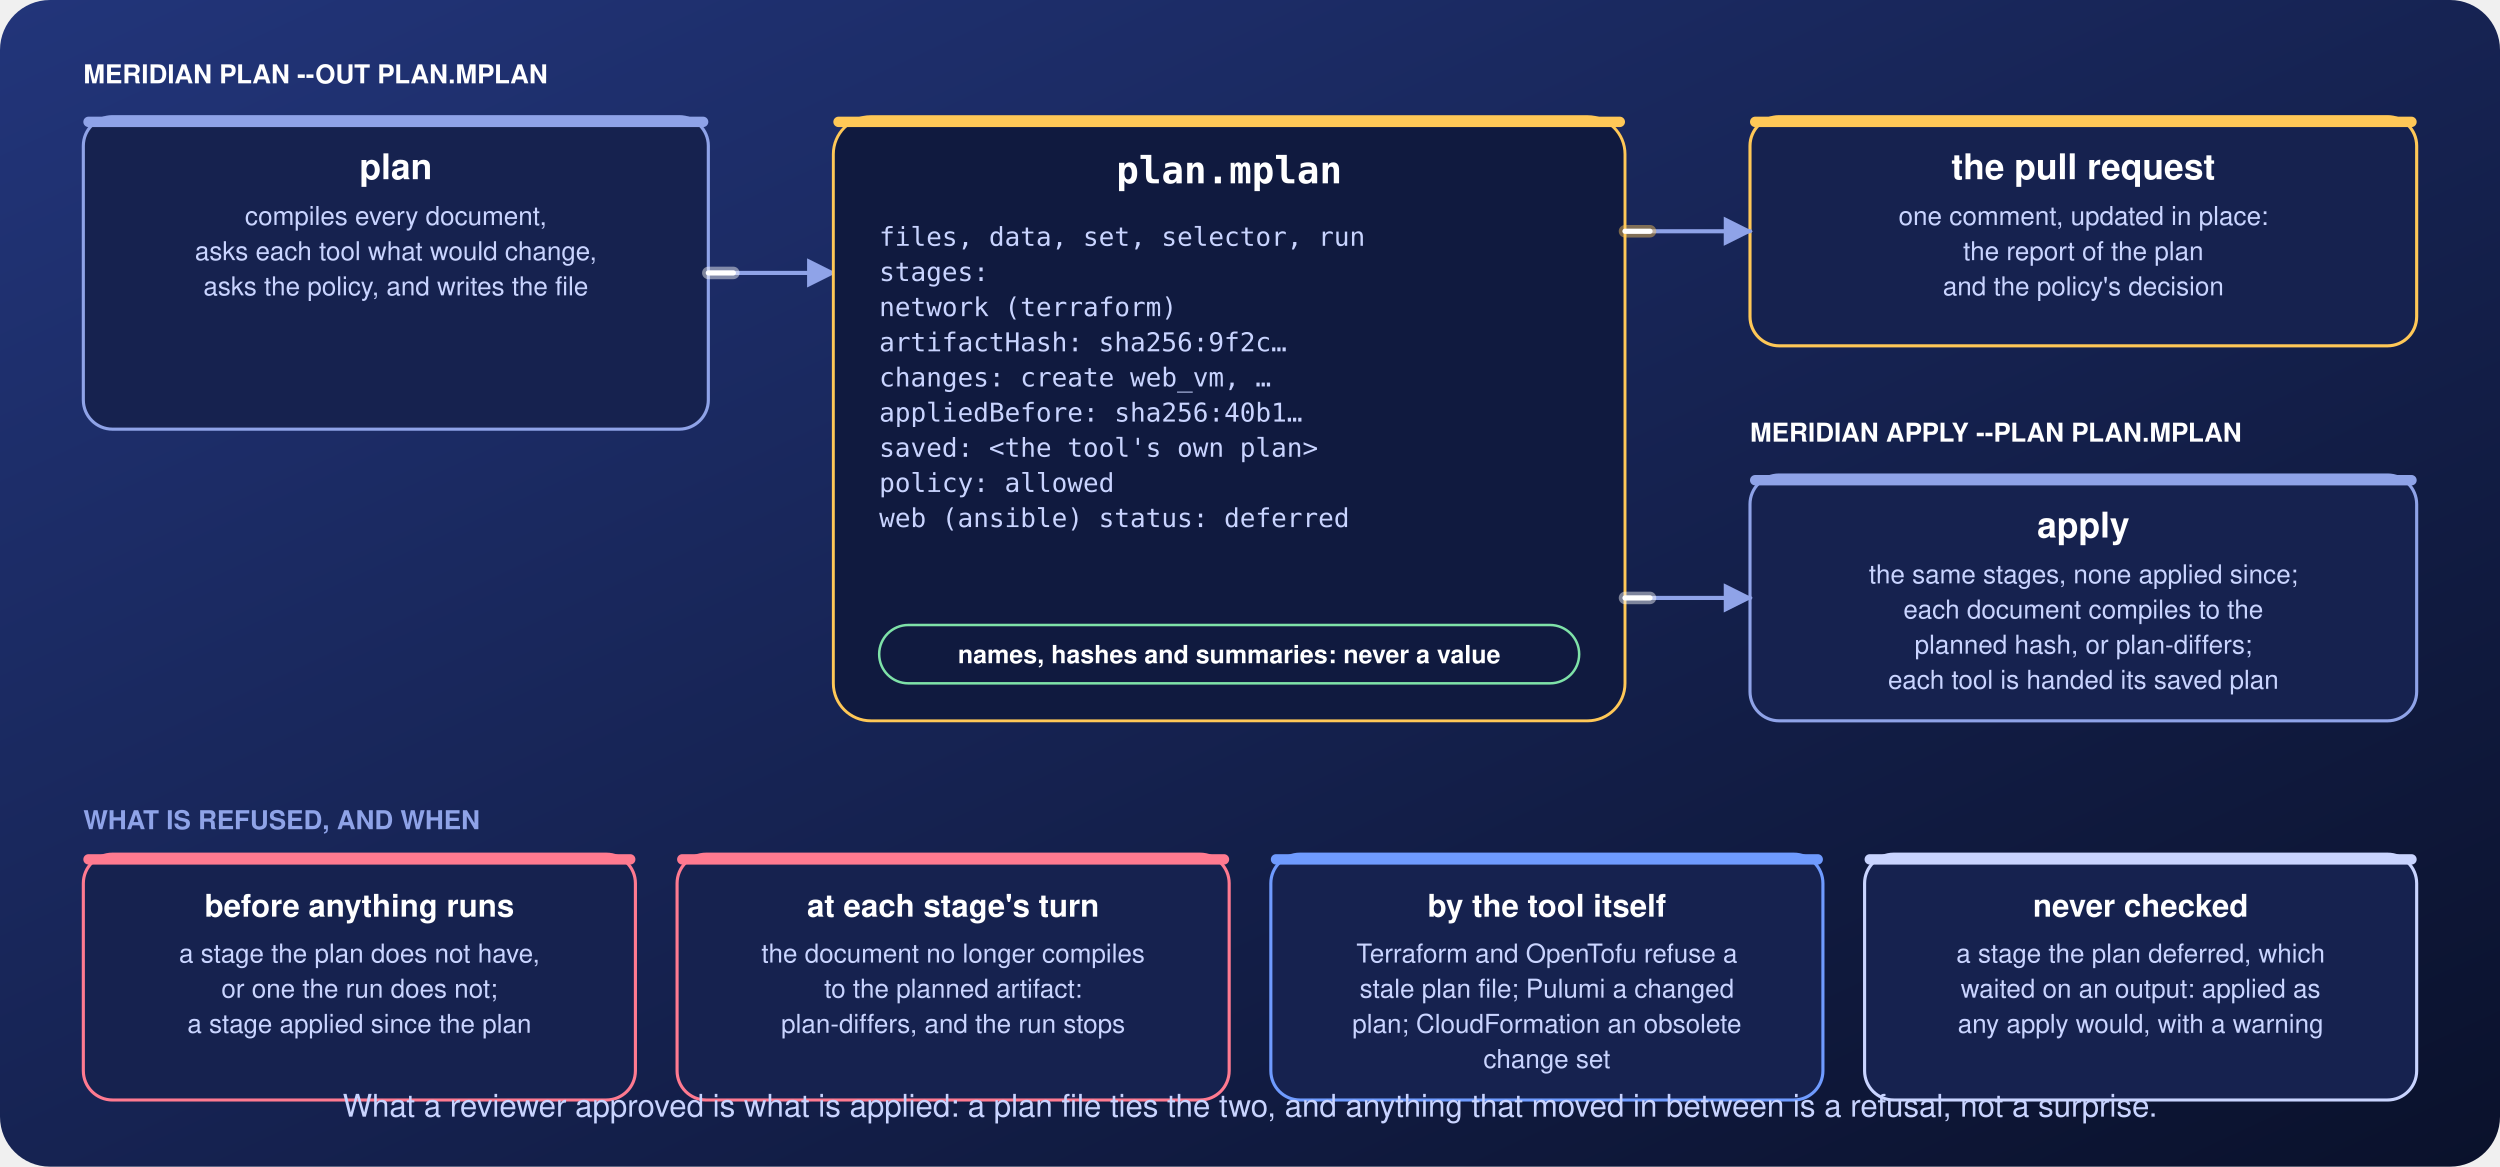
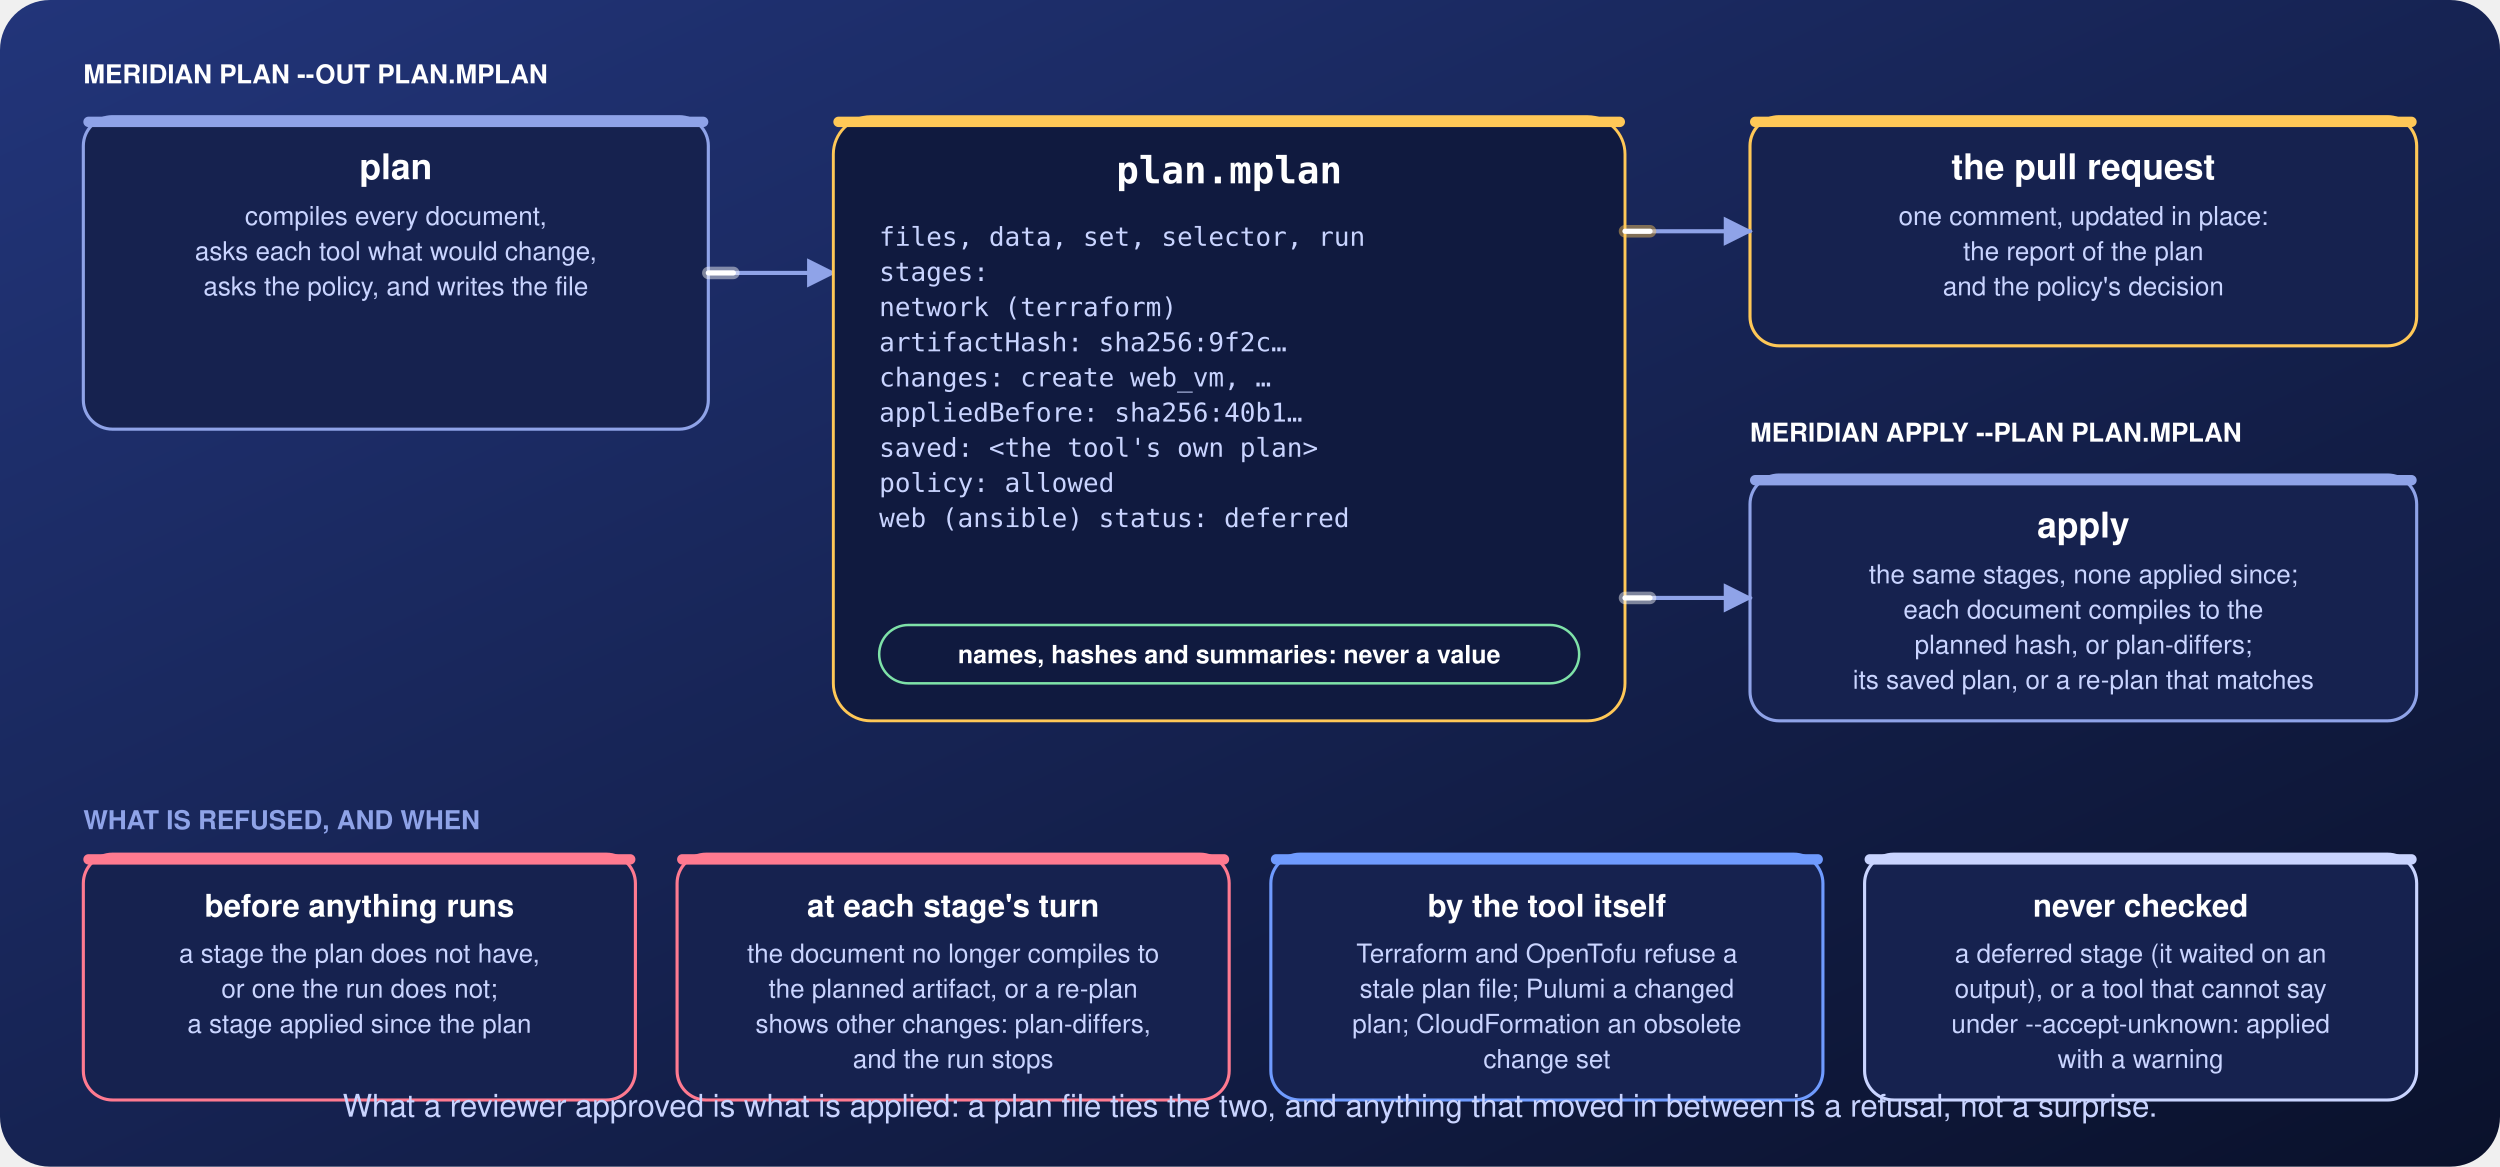
- <svg xmlns="http://www.w3.org/2000/svg" viewBox="0 0 1200 560" width="1200" height="560" role="img" aria-label="A saved plan: meridian plan --out writes a file of artifact hashes, changes and each tool's own saved plan; the pull request shows it as one comment; meridian apply --plan refuses a stale plan and hands each tool the plan it saved">
+ <svg xmlns="http://www.w3.org/2000/svg" viewBox="0 0 1200 560" width="1200" height="560" role="img" aria-label="A saved plan: meridian plan --out writes a file of artifact hashes, changes and each tool's own saved plan; the pull request shows it as one comment; meridian apply --plan refuses a stale plan, hands each tool the plan it saved, and plans the others again, refusing other changes">
  <style>.m-flow{stroke-dasharray:12 88;stroke-dashoffset:0;animation:m-travel var(--m-time,3s) linear infinite}
.m-flow.m-back{animation-direction:reverse}
.m-breathe{animation:m-breathe 3.2s ease-in-out infinite}
@keyframes m-travel{to{stroke-dashoffset:-100}}
@keyframes m-breathe{0%,100%{opacity:.45}50%{opacity:1}}
@media (prefers-reduced-motion:reduce){.m-flow{display:none}.m-breathe{animation:none;opacity:.85}}</style>
  <defs>
    <linearGradient id="g-bg" x1="0" y1="0" x2="1" y2="1">
      <stop offset="0" stop-color="#22357A" />
      <stop offset="1" stop-color="#0A112B" />
    </linearGradient>
    <marker id="g-arrow" viewBox="0 0 10 10" refX="9" refY="5" markerWidth="7" markerHeight="7" orient="auto-start-reverse">
      <path d="M0 0L10 5L0 10z" fill="#8FA3E8" />
    </marker>
  </defs>
  <rect width="1200" height="560" rx="24" fill="url(#g-bg)" />
  <text x="40" y="40" text-anchor="start" font-family="'Segoe UI', 'Helvetica Neue', Helvetica, Arial, sans-serif" font-size="12.5" font-weight="700" fill="#FFFFFF">MERIDIAN PLAN --OUT PLAN.MPLAN</text>
  <rect x="40" y="56" width="300" height="150" rx="14" fill="#16224F" stroke="#8FA3E8" stroke-width="1.5" />
  <rect x="40" y="56" width="300" height="5" rx="2.5" fill="#8FA3E8" />
  <text x="190" y="86" text-anchor="middle" font-family="'Segoe UI', 'Helvetica Neue', Helvetica, Arial, sans-serif" font-size="17" font-weight="700" fill="#FFFFFF">plan</text>
  <text x="190" y="108" text-anchor="middle" font-family="'Segoe UI', 'Helvetica Neue', Helvetica, Arial, sans-serif" font-size="12.5" font-weight="400" fill="#C9D4FF">compiles every document,</text>
  <text x="190" y="124.875" text-anchor="middle" font-family="'Segoe UI', 'Helvetica Neue', Helvetica, Arial, sans-serif" font-size="12.5" font-weight="400" fill="#C9D4FF">asks each tool what would change,</text>
  <text x="190" y="141.75" text-anchor="middle" font-family="'Segoe UI', 'Helvetica Neue', Helvetica, Arial, sans-serif" font-size="12.5" font-weight="400" fill="#C9D4FF">asks the policy, and writes the file</text>
  <path d="M340 131L400 131" fill="none" stroke="#8FA3E8" stroke-width="2" stroke-linecap="round" marker-end="url(#g-arrow)" />
  <path d="M340 131L400 131" fill="none" stroke="#FFFFFF" stroke-width="6" stroke-linecap="round" opacity=".45" pathLength="100" class="m-flow" style="--m-time:1.6s;animation-delay:-0.2s" />
  <path d="M340 131L400 131" fill="none" stroke="#FFFFFF" stroke-width="2.5" stroke-linecap="round" pathLength="100" class="m-flow" style="--m-time:1.6s;animation-delay:-0.2s" />
  <rect x="400" y="56" width="380" height="290" rx="18" fill="#101A3F" stroke="#FFC857" stroke-width="1.4" />
  <rect x="400" y="56" width="380" height="5" rx="2.5" fill="#FFC857" />
  <text x="590" y="88" text-anchor="middle" font-family="ui-monospace, 'Cascadia Mono', 'SF Mono', Menlo, Consolas, monospace" font-size="18" font-weight="700" fill="#FFFFFF">plan.mplan</text>
  <text x="422" y="118" text-anchor="start" font-family="ui-monospace, 'Cascadia Mono', 'SF Mono', Menlo, Consolas, monospace" font-size="12.5" font-weight="400" fill="#C9D4FF">files, data, set, selector, run</text>
  <text x="422" y="134.875" text-anchor="start" font-family="ui-monospace, 'Cascadia Mono', 'SF Mono', Menlo, Consolas, monospace" font-size="12.5" font-weight="400" fill="#C9D4FF">stages:</text>
  <text x="422" y="151.75" text-anchor="start" font-family="ui-monospace, 'Cascadia Mono', 'SF Mono', Menlo, Consolas, monospace" font-size="12.5" font-weight="400" fill="#C9D4FF">  network  (terraform)</text>
  <text x="422" y="168.625" text-anchor="start" font-family="ui-monospace, 'Cascadia Mono', 'SF Mono', Menlo, Consolas, monospace" font-size="12.5" font-weight="400" fill="#C9D4FF">    artifactHash: sha256:9f2c…</text>
  <text x="422" y="185.5" text-anchor="start" font-family="ui-monospace, 'Cascadia Mono', 'SF Mono', Menlo, Consolas, monospace" font-size="12.5" font-weight="400" fill="#C9D4FF">    changes: create web_vm, …</text>
  <text x="422" y="202.375" text-anchor="start" font-family="ui-monospace, 'Cascadia Mono', 'SF Mono', Menlo, Consolas, monospace" font-size="12.5" font-weight="400" fill="#C9D4FF">    appliedBefore: sha256:40b1…</text>
  <text x="422" y="219.25" text-anchor="start" font-family="ui-monospace, 'Cascadia Mono', 'SF Mono', Menlo, Consolas, monospace" font-size="12.5" font-weight="400" fill="#C9D4FF">    saved: &lt;the tool's own plan&gt;</text>
  <text x="422" y="236.125" text-anchor="start" font-family="ui-monospace, 'Cascadia Mono', 'SF Mono', Menlo, Consolas, monospace" font-size="12.5" font-weight="400" fill="#C9D4FF">    policy: allowed</text>
  <text x="422" y="253" text-anchor="start" font-family="ui-monospace, 'Cascadia Mono', 'SF Mono', Menlo, Consolas, monospace" font-size="12.5" font-weight="400" fill="#C9D4FF">  web  (ansible)   status: deferred</text>
  <rect x="422" y="300" width="336" height="28" rx="14" fill="#101A3F" stroke="#7EE2A8" stroke-width="1.2" />
  <text x="590" y="318.32" text-anchor="middle" font-family="'Segoe UI', 'Helvetica Neue', Helvetica, Arial, sans-serif" font-size="12" font-weight="600" fill="#FFFFFF">names, hashes and summaries: never a value</text>
  <rect x="840" y="56" width="320" height="110" rx="14" fill="#16224F" stroke="#FFC857" stroke-width="1.5" />
  <rect x="840" y="56" width="320" height="5" rx="2.5" fill="#FFC857" />
  <text x="1000" y="86" text-anchor="middle" font-family="'Segoe UI', 'Helvetica Neue', Helvetica, Arial, sans-serif" font-size="17" font-weight="700" fill="#FFFFFF">the pull request</text>
  <text x="1000" y="108" text-anchor="middle" font-family="'Segoe UI', 'Helvetica Neue', Helvetica, Arial, sans-serif" font-size="12.5" font-weight="400" fill="#C9D4FF">one comment, updated in place:</text>
  <text x="1000" y="124.875" text-anchor="middle" font-family="'Segoe UI', 'Helvetica Neue', Helvetica, Arial, sans-serif" font-size="12.5" font-weight="400" fill="#C9D4FF">the report of the plan</text>
  <text x="1000" y="141.75" text-anchor="middle" font-family="'Segoe UI', 'Helvetica Neue', Helvetica, Arial, sans-serif" font-size="12.5" font-weight="400" fill="#C9D4FF">and the policy's decision</text>
  <path d="M780 111L840 111" fill="none" stroke="#8FA3E8" stroke-width="2" stroke-linecap="round" marker-end="url(#g-arrow)" />
  <path d="M780 111L840 111" fill="none" stroke="#FFC857" stroke-width="6" stroke-linecap="round" opacity=".45" pathLength="100" class="m-flow" style="--m-time:1.6s;animation-delay:-0.8s" />
  <path d="M780 111L840 111" fill="none" stroke="#FFFFFF" stroke-width="2.5" stroke-linecap="round" pathLength="100" class="m-flow" style="--m-time:1.6s;animation-delay:-0.8s" />
  <text x="840" y="212" text-anchor="start" font-family="'Segoe UI', 'Helvetica Neue', Helvetica, Arial, sans-serif" font-size="12.5" font-weight="700" fill="#FFFFFF">MERIDIAN APPLY --PLAN PLAN.MPLAN</text>
  <rect x="840" y="228" width="320" height="118" rx="14" fill="#16224F" stroke="#8FA3E8" stroke-width="1.5" />
  <rect x="840" y="228" width="320" height="5" rx="2.5" fill="#8FA3E8" />
  <text x="1000" y="258" text-anchor="middle" font-family="'Segoe UI', 'Helvetica Neue', Helvetica, Arial, sans-serif" font-size="17" font-weight="700" fill="#FFFFFF">apply</text>
  <text x="1000" y="280" text-anchor="middle" font-family="'Segoe UI', 'Helvetica Neue', Helvetica, Arial, sans-serif" font-size="12.5" font-weight="400" fill="#C9D4FF">the same stages, none applied since;</text>
  <text x="1000" y="296.875" text-anchor="middle" font-family="'Segoe UI', 'Helvetica Neue', Helvetica, Arial, sans-serif" font-size="12.5" font-weight="400" fill="#C9D4FF">each document compiles to the</text>
  <text x="1000" y="313.75" text-anchor="middle" font-family="'Segoe UI', 'Helvetica Neue', Helvetica, Arial, sans-serif" font-size="12.5" font-weight="400" fill="#C9D4FF">planned hash, or plan-differs;</text>
-   <text x="1000" y="330.625" text-anchor="middle" font-family="'Segoe UI', 'Helvetica Neue', Helvetica, Arial, sans-serif" font-size="12.5" font-weight="400" fill="#C9D4FF">each tool is handed its saved plan</text>
+   <text x="1000" y="330.625" text-anchor="middle" font-family="'Segoe UI', 'Helvetica Neue', Helvetica, Arial, sans-serif" font-size="12.5" font-weight="400" fill="#C9D4FF">its saved plan, or a re-plan that matches</text>
  <path d="M780 287L840 287" fill="none" stroke="#8FA3E8" stroke-width="2" stroke-linecap="round" marker-end="url(#g-arrow)" />
  <path d="M780 287L840 287" fill="none" stroke="#FFFFFF" stroke-width="6" stroke-linecap="round" opacity=".45" pathLength="100" class="m-flow" style="--m-time:1.6s;animation-delay:-1.4s" />
  <path d="M780 287L840 287" fill="none" stroke="#FFFFFF" stroke-width="2.5" stroke-linecap="round" pathLength="100" class="m-flow" style="--m-time:1.6s;animation-delay:-1.4s" />
  <text x="40" y="398" text-anchor="start" font-family="'Segoe UI', 'Helvetica Neue', Helvetica, Arial, sans-serif" font-size="12.5" font-weight="700" fill="#8FA3E8">WHAT IS REFUSED, AND WHEN</text>
  <rect x="40" y="410" width="265" height="118" rx="14" fill="#16224F" stroke="#FF7A90" stroke-width="1.5" />
  <rect x="40" y="410" width="265" height="5" rx="2.5" fill="#FF7A90" />
  <text x="172.5" y="440" text-anchor="middle" font-family="'Segoe UI', 'Helvetica Neue', Helvetica, Arial, sans-serif" font-size="15" font-weight="700" fill="#FFFFFF">before anything runs</text>
  <text x="172.5" y="462" text-anchor="middle" font-family="'Segoe UI', 'Helvetica Neue', Helvetica, Arial, sans-serif" font-size="12.5" font-weight="400" fill="#C9D4FF">a stage the plan does not have,</text>
  <text x="172.5" y="478.875" text-anchor="middle" font-family="'Segoe UI', 'Helvetica Neue', Helvetica, Arial, sans-serif" font-size="12.5" font-weight="400" fill="#C9D4FF">or one the run does not;</text>
  <text x="172.5" y="495.75" text-anchor="middle" font-family="'Segoe UI', 'Helvetica Neue', Helvetica, Arial, sans-serif" font-size="12.5" font-weight="400" fill="#C9D4FF">a stage applied since the plan</text>
  <rect x="325" y="410" width="265" height="118" rx="14" fill="#16224F" stroke="#FF7A90" stroke-width="1.5" />
  <rect x="325" y="410" width="265" height="5" rx="2.5" fill="#FF7A90" />
  <text x="457.5" y="440" text-anchor="middle" font-family="'Segoe UI', 'Helvetica Neue', Helvetica, Arial, sans-serif" font-size="15" font-weight="700" fill="#FFFFFF">at each stage's turn</text>
-   <text x="457.5" y="462" text-anchor="middle" font-family="'Segoe UI', 'Helvetica Neue', Helvetica, Arial, sans-serif" font-size="12.5" font-weight="400" fill="#C9D4FF">the document no longer compiles</text>
-   <text x="457.5" y="478.875" text-anchor="middle" font-family="'Segoe UI', 'Helvetica Neue', Helvetica, Arial, sans-serif" font-size="12.5" font-weight="400" fill="#C9D4FF">to the planned artifact:</text>
-   <text x="457.5" y="495.75" text-anchor="middle" font-family="'Segoe UI', 'Helvetica Neue', Helvetica, Arial, sans-serif" font-size="12.5" font-weight="400" fill="#C9D4FF">plan-differs, and the run stops</text>
+   <text x="457.5" y="462" text-anchor="middle" font-family="'Segoe UI', 'Helvetica Neue', Helvetica, Arial, sans-serif" font-size="12.5" font-weight="400" fill="#C9D4FF">the document no longer compiles to</text>
+   <text x="457.5" y="478.875" text-anchor="middle" font-family="'Segoe UI', 'Helvetica Neue', Helvetica, Arial, sans-serif" font-size="12.5" font-weight="400" fill="#C9D4FF">the planned artifact, or a re-plan</text>
+   <text x="457.5" y="495.75" text-anchor="middle" font-family="'Segoe UI', 'Helvetica Neue', Helvetica, Arial, sans-serif" font-size="12.5" font-weight="400" fill="#C9D4FF">shows other changes: plan-differs,</text>
+   <text x="457.5" y="512.625" text-anchor="middle" font-family="'Segoe UI', 'Helvetica Neue', Helvetica, Arial, sans-serif" font-size="12.5" font-weight="400" fill="#C9D4FF">and the run stops</text>
  <rect x="610" y="410" width="265" height="118" rx="14" fill="#16224F" stroke="#6F9BFF" stroke-width="1.5" />
  <rect x="610" y="410" width="265" height="5" rx="2.5" fill="#6F9BFF" />
  <text x="742.5" y="440" text-anchor="middle" font-family="'Segoe UI', 'Helvetica Neue', Helvetica, Arial, sans-serif" font-size="15" font-weight="700" fill="#FFFFFF">by the tool itself</text>
  <text x="742.5" y="462" text-anchor="middle" font-family="'Segoe UI', 'Helvetica Neue', Helvetica, Arial, sans-serif" font-size="12.5" font-weight="400" fill="#C9D4FF">Terraform and OpenTofu refuse a</text>
  <text x="742.5" y="478.875" text-anchor="middle" font-family="'Segoe UI', 'Helvetica Neue', Helvetica, Arial, sans-serif" font-size="12.5" font-weight="400" fill="#C9D4FF">stale plan file; Pulumi a changed</text>
  <text x="742.5" y="495.75" text-anchor="middle" font-family="'Segoe UI', 'Helvetica Neue', Helvetica, Arial, sans-serif" font-size="12.5" font-weight="400" fill="#C9D4FF">plan; CloudFormation an obsolete</text>
  <text x="742.5" y="512.625" text-anchor="middle" font-family="'Segoe UI', 'Helvetica Neue', Helvetica, Arial, sans-serif" font-size="12.5" font-weight="400" fill="#C9D4FF">change set</text>
  <rect x="895" y="410" width="265" height="118" rx="14" fill="#16224F" stroke="#C9D4FF" stroke-width="1.5" />
  <rect x="895" y="410" width="265" height="5" rx="2.5" fill="#C9D4FF" />
  <text x="1027.5" y="440" text-anchor="middle" font-family="'Segoe UI', 'Helvetica Neue', Helvetica, Arial, sans-serif" font-size="15" font-weight="700" fill="#FFFFFF">never checked</text>
-   <text x="1027.5" y="462" text-anchor="middle" font-family="'Segoe UI', 'Helvetica Neue', Helvetica, Arial, sans-serif" font-size="12.5" font-weight="400" fill="#C9D4FF">a stage the plan deferred, which</text>
-   <text x="1027.5" y="478.875" text-anchor="middle" font-family="'Segoe UI', 'Helvetica Neue', Helvetica, Arial, sans-serif" font-size="12.5" font-weight="400" fill="#C9D4FF">waited on an output: applied as</text>
-   <text x="1027.5" y="495.75" text-anchor="middle" font-family="'Segoe UI', 'Helvetica Neue', Helvetica, Arial, sans-serif" font-size="12.5" font-weight="400" fill="#C9D4FF">any apply would, with a warning</text>
+   <text x="1027.5" y="462" text-anchor="middle" font-family="'Segoe UI', 'Helvetica Neue', Helvetica, Arial, sans-serif" font-size="12.5" font-weight="400" fill="#C9D4FF">a deferred stage (it waited on an</text>
+   <text x="1027.5" y="478.875" text-anchor="middle" font-family="'Segoe UI', 'Helvetica Neue', Helvetica, Arial, sans-serif" font-size="12.5" font-weight="400" fill="#C9D4FF">output), or a tool that cannot say</text>
+   <text x="1027.5" y="495.75" text-anchor="middle" font-family="'Segoe UI', 'Helvetica Neue', Helvetica, Arial, sans-serif" font-size="12.5" font-weight="400" fill="#C9D4FF">under --accept-unknown: applied</text>
+   <text x="1027.5" y="512.625" text-anchor="middle" font-family="'Segoe UI', 'Helvetica Neue', Helvetica, Arial, sans-serif" font-size="12.5" font-weight="400" fill="#C9D4FF">with a warning</text>
  <text x="600" y="536" text-anchor="middle" font-family="'Segoe UI', 'Helvetica Neue', Helvetica, Arial, sans-serif" font-size="15" font-weight="400" fill="#C9D4FF">What a reviewer approved is what is applied: a plan file ties the two, and anything that moved in between is a refusal, not a surprise.</text>
</svg>
